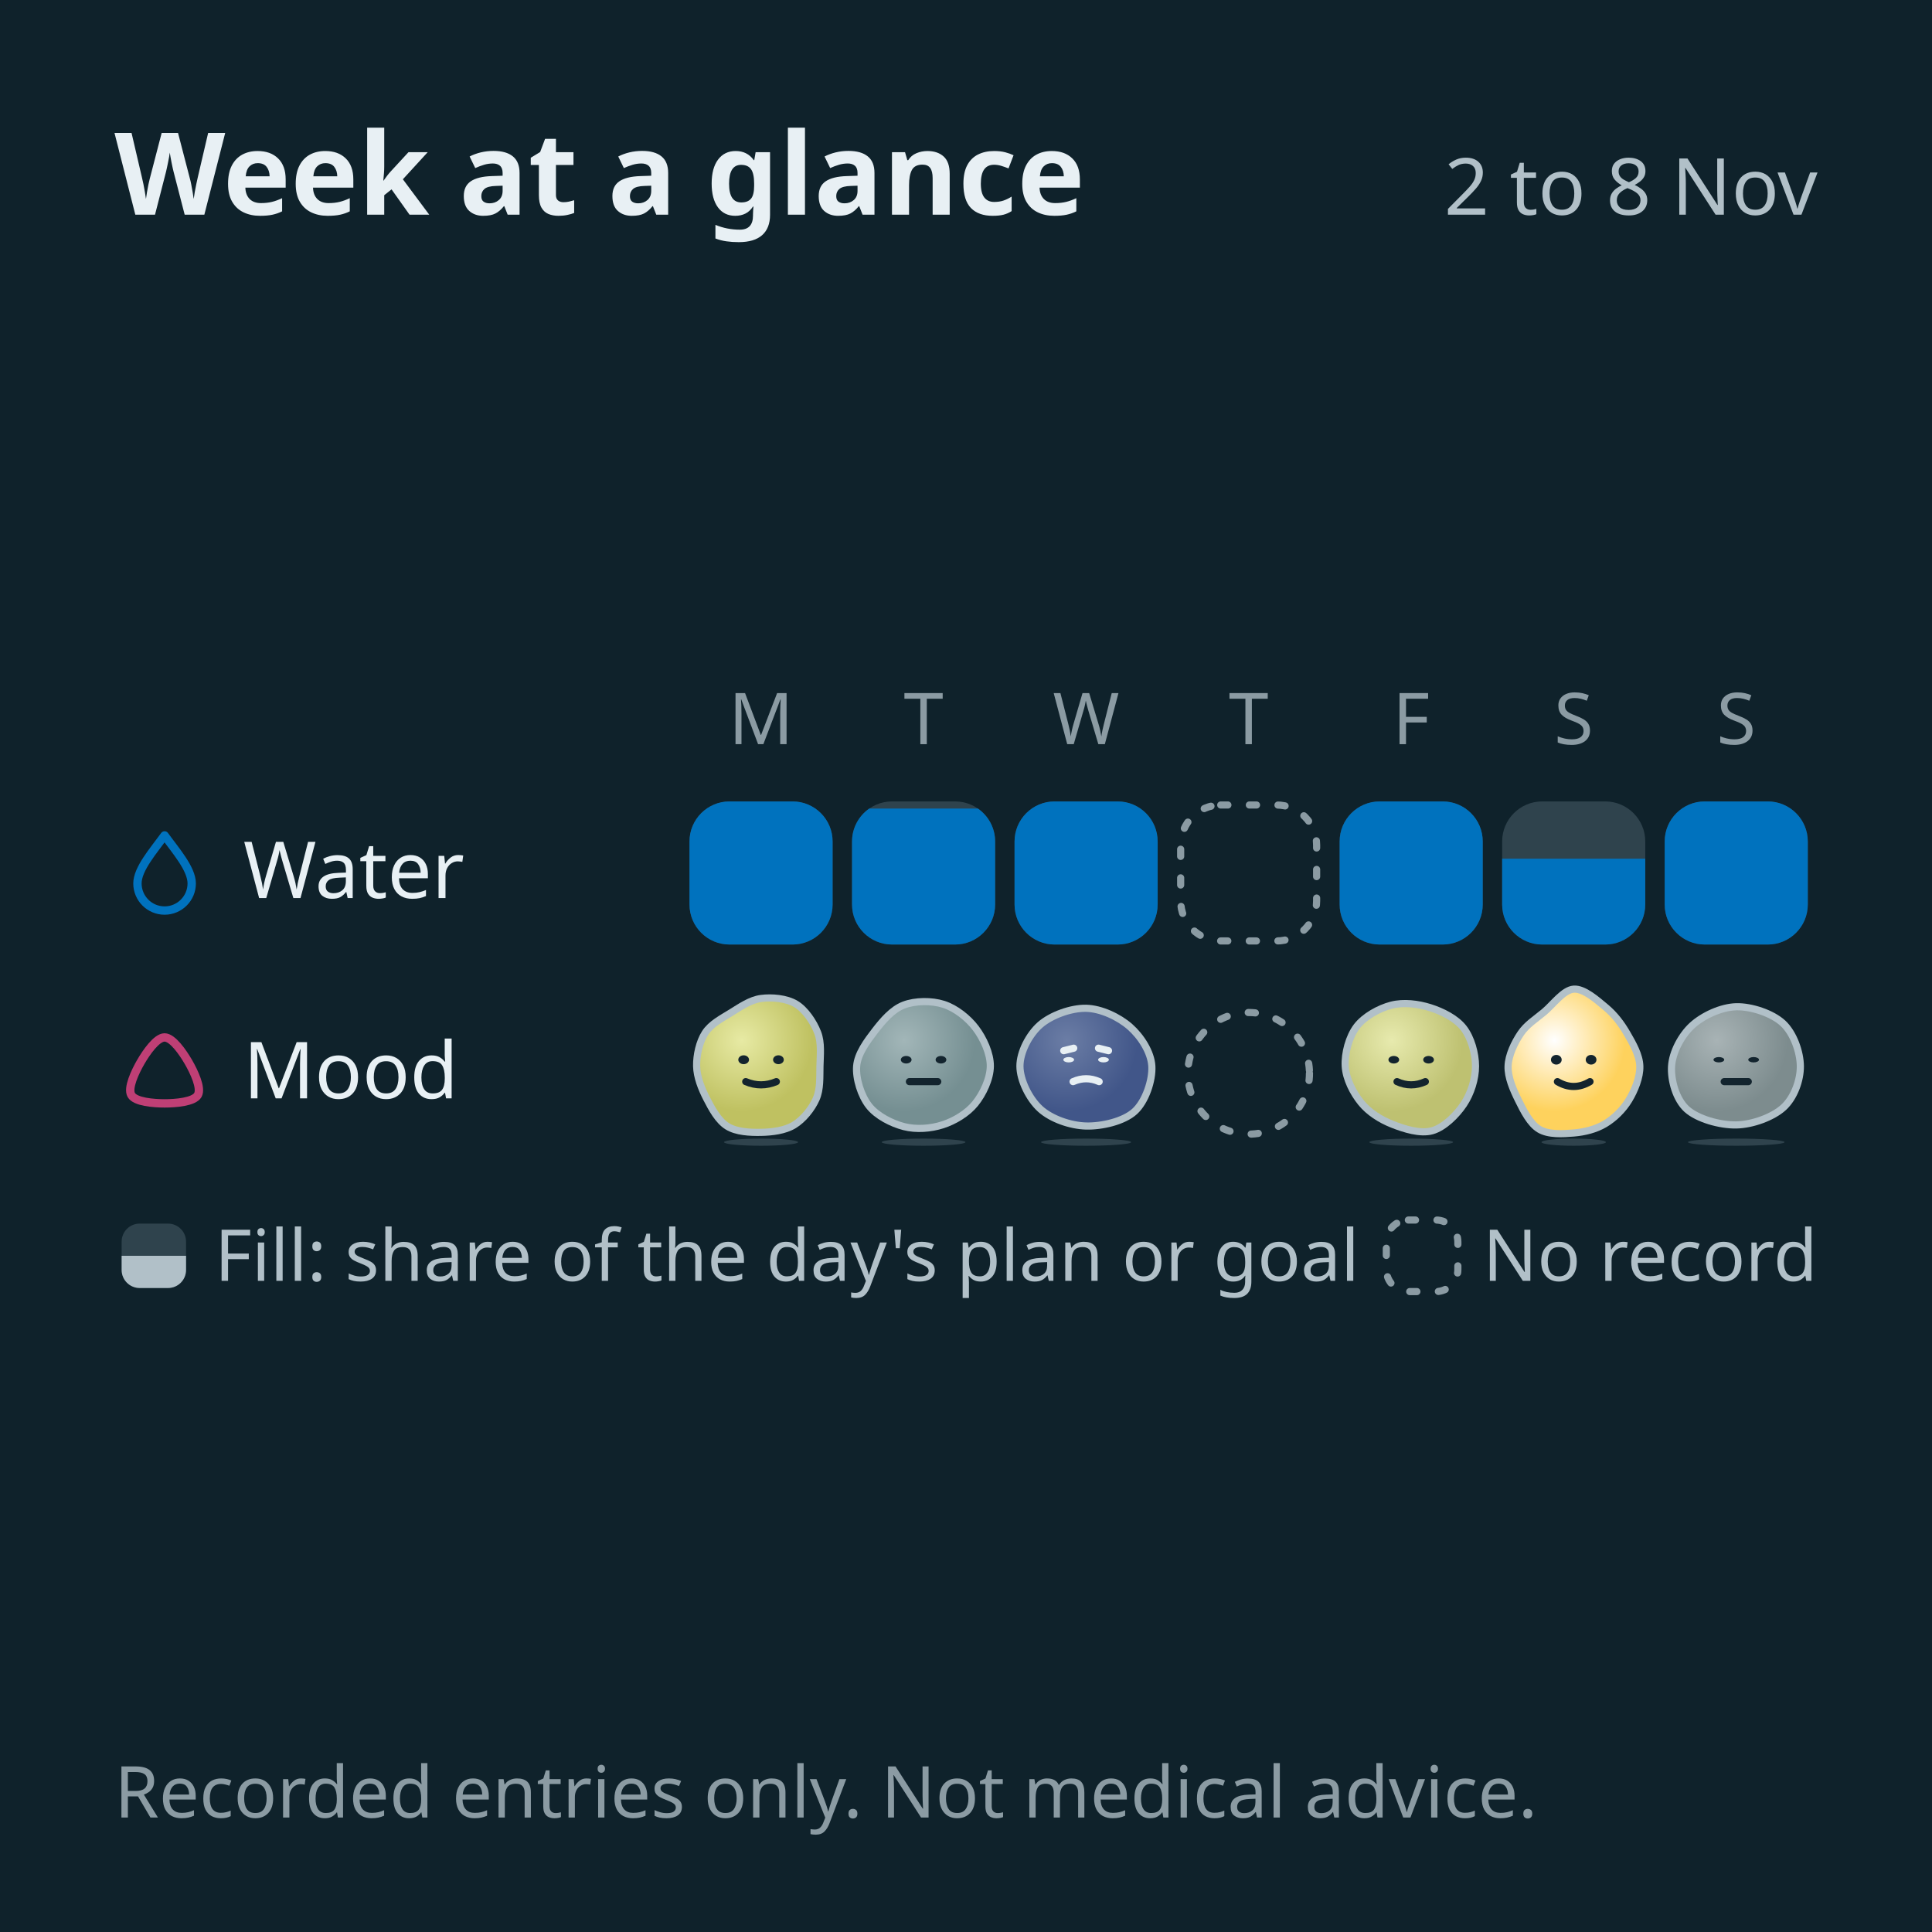
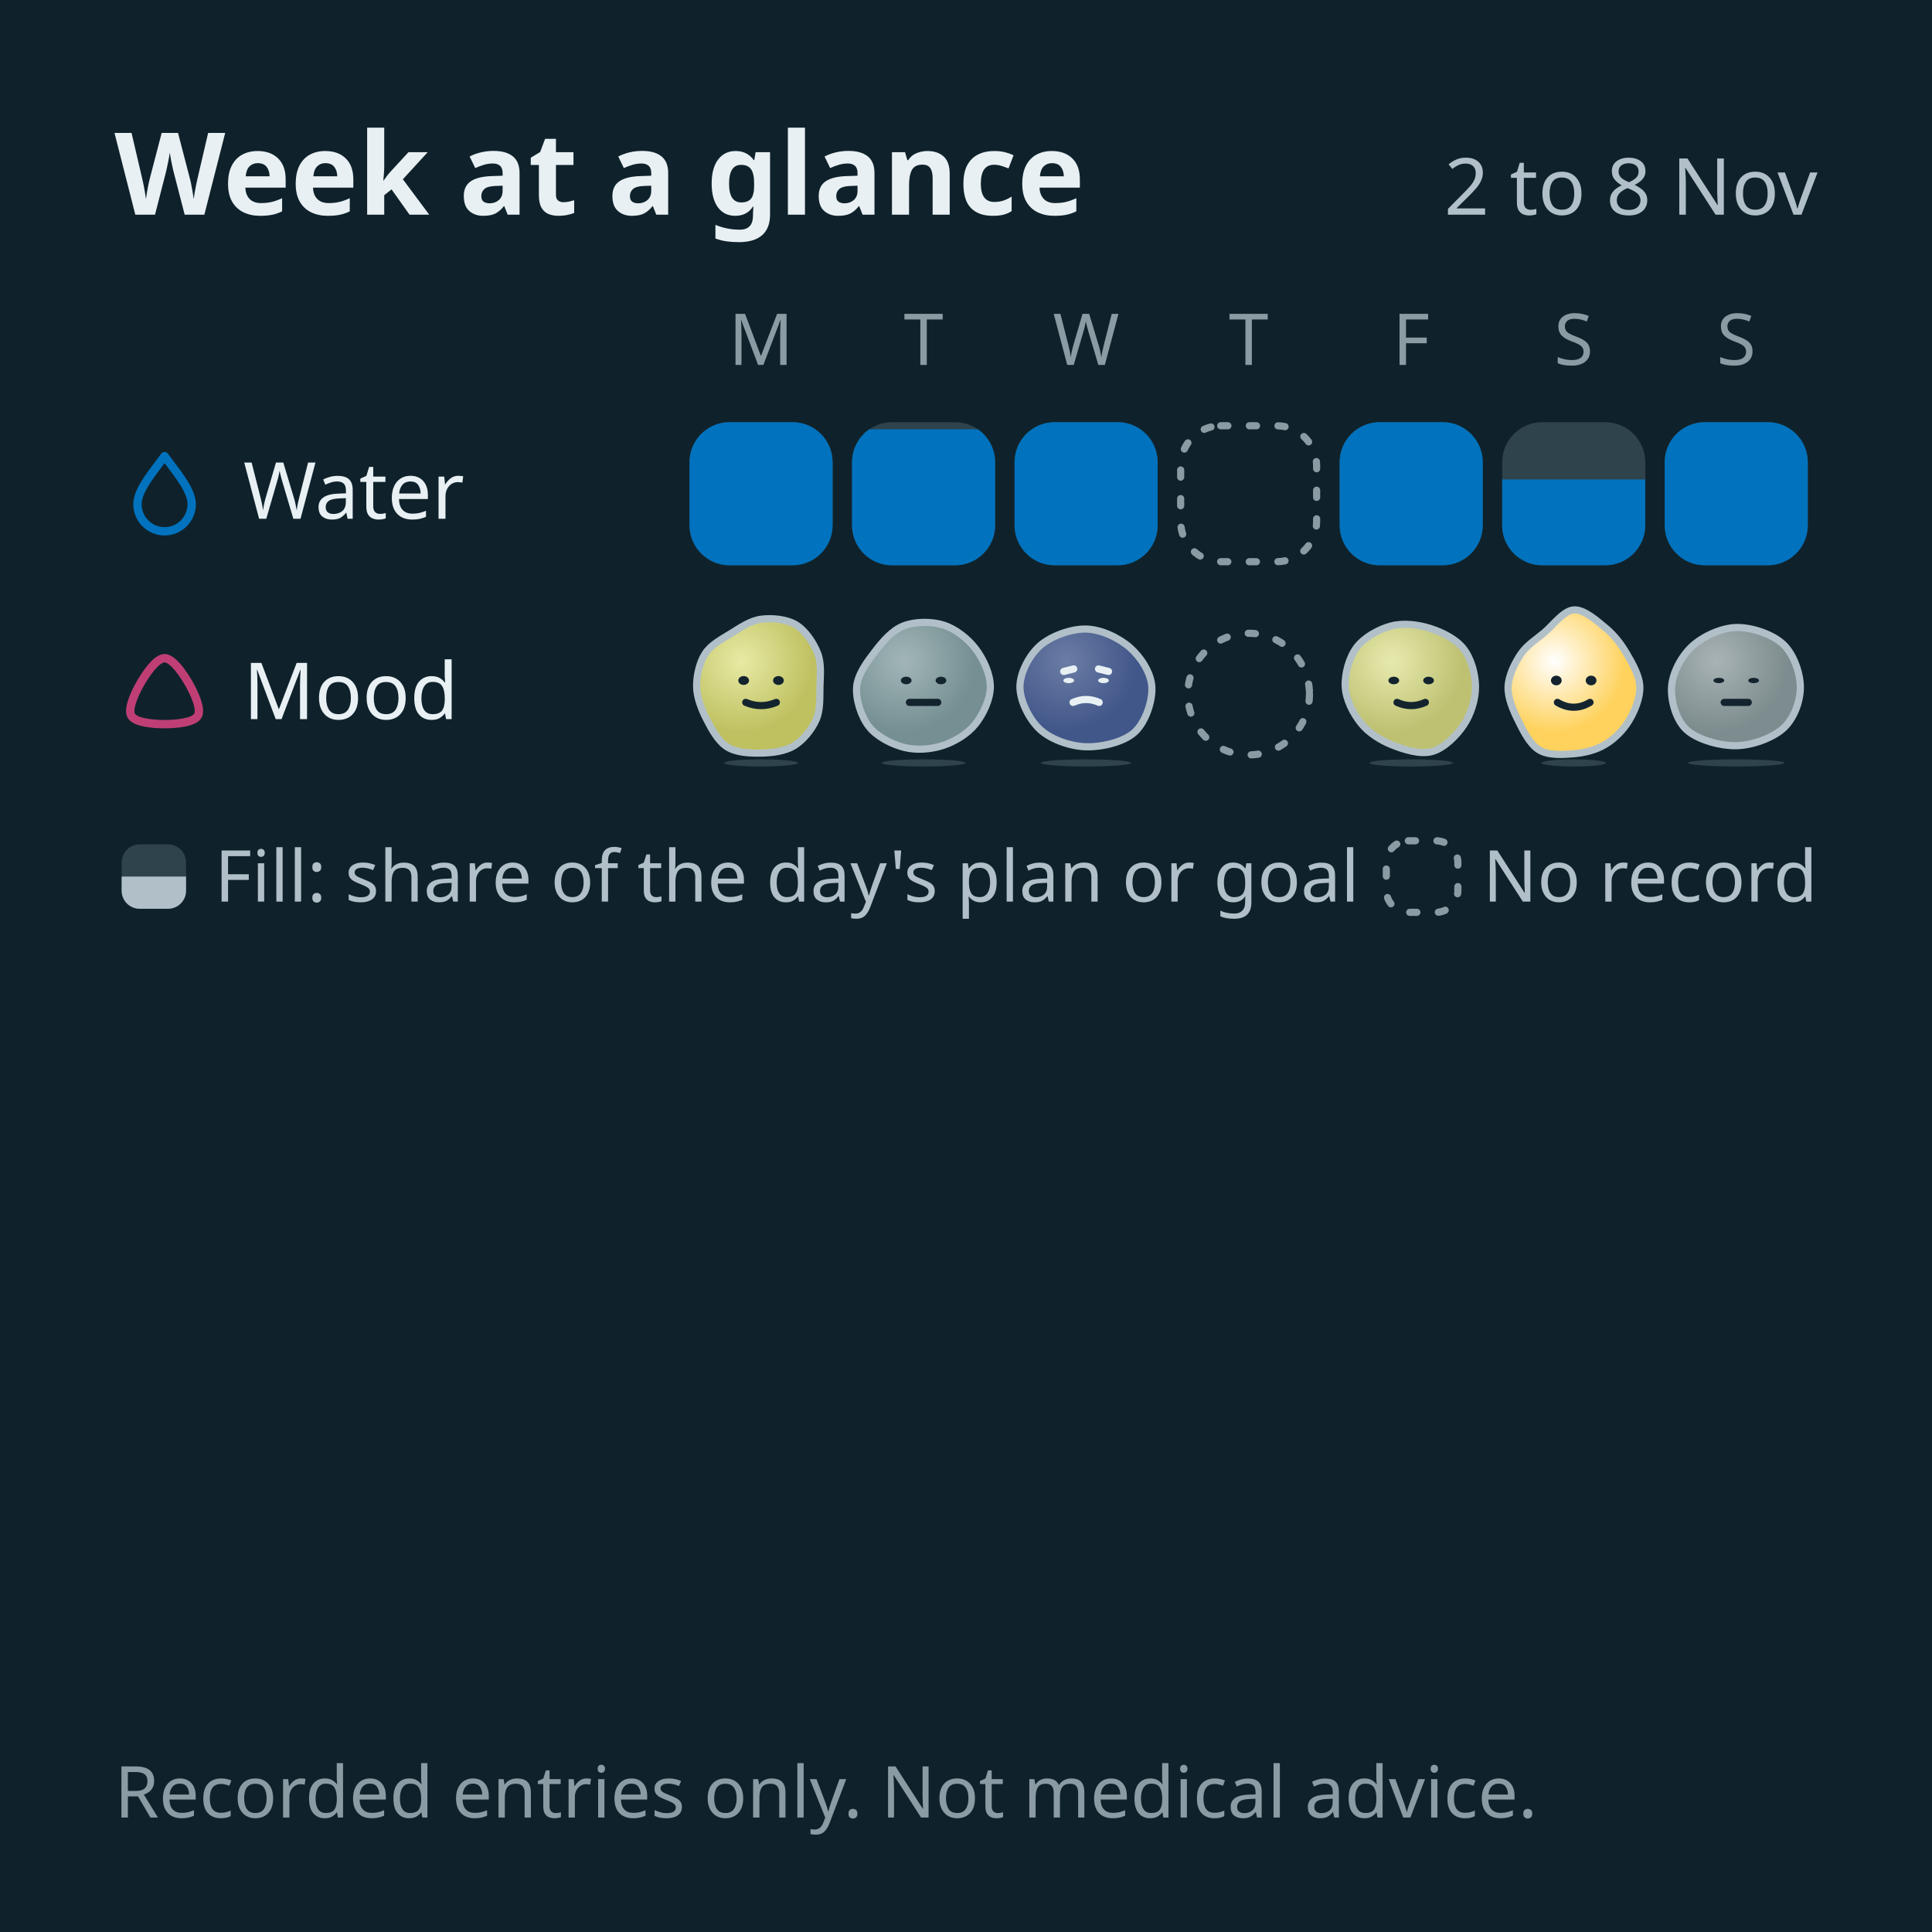
<svg xmlns="http://www.w3.org/2000/svg" width="1080" height="1080" viewBox="0 0 1080 1080">
  <defs>
-     <radialGradient id="g1" gradientUnits="userSpaceOnUse" cx="414.63" cy="581.6" r="39.6">
+     <radialGradient id="g1" gradientUnits="userSpaceOnUse" cx="414.63" cy="369.6" r="39.6">
      <stop offset="0" stop-color="#e7eaa4" />
      <stop offset="1" stop-color="#bfc161" />
    </radialGradient>
-     <radialGradient id="g2" gradientUnits="userSpaceOnUse" cx="505.49" cy="581.6" r="39.6">
+     <radialGradient id="g2" gradientUnits="userSpaceOnUse" cx="505.49" cy="369.6" r="39.6">
      <stop offset="0" stop-color="#a2b6b8" />
      <stop offset="1" stop-color="#758f92" />
    </radialGradient>
-     <radialGradient id="g3" gradientUnits="userSpaceOnUse" cx="596.34" cy="581.6" r="39.6">
+     <radialGradient id="g3" gradientUnits="userSpaceOnUse" cx="596.34" cy="369.6" r="39.6">
      <stop offset="0" stop-color="#6b7da5" />
      <stop offset="1" stop-color="#415689" />
    </radialGradient>
-     <radialGradient id="g4" gradientUnits="userSpaceOnUse" cx="778.06" cy="581.6" r="39.6">
+     <radialGradient id="g4" gradientUnits="userSpaceOnUse" cx="778.06" cy="369.6" r="39.6">
      <stop offset="0" stop-color="#e7eaae" />
      <stop offset="1" stop-color="#bec171" />
    </radialGradient>
-     <radialGradient id="g5" gradientUnits="userSpaceOnUse" cx="868.91" cy="581.6" r="39.6">
+     <radialGradient id="g5" gradientUnits="userSpaceOnUse" cx="868.91" cy="369.6" r="39.6">
      <stop offset="0" stop-color="#ffffff" />
      <stop offset="1" stop-color="#fed25d" />
    </radialGradient>
-     <radialGradient id="g6" gradientUnits="userSpaceOnUse" cx="959.77" cy="581.6" r="39.6">
+     <radialGradient id="g6" gradientUnits="userSpaceOnUse" cx="959.77" cy="369.6" r="39.6">
      <stop offset="0" stop-color="#a8b3b5" />
      <stop offset="1" stop-color="#7d8c8e" />
    </radialGradient>
  </defs>
  <rect width="1080" height="1080" fill="#0f222b" />
  <text x="64" y="120" font-family="Geologica" font-weight="600" font-size="64" fill="#e8f0f4">Week at a glance</text>
  <text x="1016" y="120" font-family="IBM Plex Sans" font-weight="500" font-size="44" fill="#b1c0c8" text-anchor="end">2 to 8 Nov</text>
-   <text x="425.43" y="416" font-family="IBM Plex Sans" font-weight="500" font-size="40" fill="#8b9ba3" text-anchor="middle">M</text>
-   <text x="516.29" y="416" font-family="IBM Plex Sans" font-weight="500" font-size="40" fill="#8b9ba3" text-anchor="middle">T</text>
-   <text x="607.14" y="416" font-family="IBM Plex Sans" font-weight="500" font-size="40" fill="#8b9ba3" text-anchor="middle">W</text>
-   <text x="698" y="416" font-family="IBM Plex Sans" font-weight="500" font-size="40" fill="#8b9ba3" text-anchor="middle">T</text>
-   <text x="788.86" y="416" font-family="IBM Plex Sans" font-weight="500" font-size="40" fill="#8b9ba3" text-anchor="middle">F</text>
-   <text x="879.71" y="416" font-family="IBM Plex Sans" font-weight="500" font-size="40" fill="#8b9ba3" text-anchor="middle">S</text>
-   <text x="970.57" y="416" font-family="IBM Plex Sans" font-weight="500" font-size="40" fill="#8b9ba3" text-anchor="middle">S</text>
+   <text x="425.43" y="204" font-family="IBM Plex Sans" font-weight="500" font-size="40" fill="#8b9ba3" text-anchor="middle">M</text>
+   <text x="516.29" y="204" font-family="IBM Plex Sans" font-weight="500" font-size="40" fill="#8b9ba3" text-anchor="middle">T</text>
+   <text x="607.14" y="204" font-family="IBM Plex Sans" font-weight="500" font-size="40" fill="#8b9ba3" text-anchor="middle">W</text>
+   <text x="698" y="204" font-family="IBM Plex Sans" font-weight="500" font-size="40" fill="#8b9ba3" text-anchor="middle">T</text>
+   <text x="788.86" y="204" font-family="IBM Plex Sans" font-weight="500" font-size="40" fill="#8b9ba3" text-anchor="middle">F</text>
+   <text x="879.71" y="204" font-family="IBM Plex Sans" font-weight="500" font-size="40" fill="#8b9ba3" text-anchor="middle">S</text>
+   <text x="970.57" y="204" font-family="IBM Plex Sans" font-weight="500" font-size="40" fill="#8b9ba3" text-anchor="middle">S</text>
  <g>
-     <path d="M92 467 C85.93 475.4 76.83 485.67 76.83 493.83 A15.17 15.17 0 0 0 107.17 493.83 C107.17 485.67 98.07 475.4 92 467 Z" fill="none" stroke="#0072be" stroke-width="4.67" stroke-linecap="round" stroke-linejoin="round" />
+     <path d="M92 255 C85.93 263.4 76.83 273.67 76.83 281.83 A15.17 15.17 0 0 0 107.17 281.83 C107.17 273.67 98.07 263.4 92 255 Z" fill="none" stroke="#0072be" stroke-width="4.67" stroke-linecap="round" stroke-linejoin="round" />
  </g>
-   <text x="136" y="502" font-family="IBM Plex Sans" font-weight="500" font-size="44" fill="#e8f0f4">Water</text>
+   <text x="136" y="290" font-family="IBM Plex Sans" font-weight="500" font-size="44" fill="#e8f0f4">Water</text>
  <g>
-     <rect x="385.43" y="448" width="80" height="80" rx="22.4" fill="#2f434d" />
-     <path d="M407.83 448 L443.03 448 A22.4 22.4 0 0 1 465.43 470.4 L465.43 505.6 A22.4 22.4 0 0 1 443.03 528 L407.83 528 A22.4 22.4 0 0 1 385.43 505.6 L385.43 470.4 A22.4 22.4 0 0 1 407.83 448 Z" fill="#0072be" />
+     <rect x="385.43" y="236" width="80" height="80" rx="22.4" fill="#2f434d" />
+     <path d="M407.83 236 L443.03 236 A22.4 22.4 0 0 1 465.43 258.4 L465.43 293.6 A22.4 22.4 0 0 1 443.03 316 L407.83 316 A22.4 22.4 0 0 1 385.43 293.6 L385.43 258.4 A22.4 22.4 0 0 1 407.83 236 Z" fill="#0072be" />
  </g>
  <g>
-     <rect x="476.29" y="448" width="80" height="80" rx="22.4" fill="#2f434d" />
-     <path d="M485.91 452 L546.66 452 A22.4 22.4 0 0 1 556.29 470.4 L556.29 505.6 A22.4 22.4 0 0 1 533.89 528 L498.69 528 A22.4 22.4 0 0 1 476.29 505.6 L476.29 470.4 A22.4 22.4 0 0 1 485.91 452 Z" fill="#0072be" />
+     <rect x="476.29" y="236" width="80" height="80" rx="22.4" fill="#2f434d" />
+     <path d="M485.91 240 L546.66 240 A22.4 22.4 0 0 1 556.29 258.4 L556.29 293.6 A22.4 22.4 0 0 1 533.89 316 L498.69 316 A22.4 22.4 0 0 1 476.29 293.6 L476.29 258.4 A22.4 22.4 0 0 1 485.91 240 Z" fill="#0072be" />
  </g>
  <g>
-     <rect x="567.14" y="448" width="80" height="80" rx="22.4" fill="#2f434d" />
-     <path d="M589.54 448 L624.74 448 A22.4 22.4 0 0 1 647.14 470.4 L647.14 505.6 A22.4 22.4 0 0 1 624.74 528 L589.54 528 A22.4 22.4 0 0 1 567.14 505.6 L567.14 470.4 A22.4 22.4 0 0 1 589.54 448 Z" fill="#0072be" />
+     <rect x="567.14" y="236" width="80" height="80" rx="22.4" fill="#2f434d" />
+     <path d="M589.54 236 L624.74 236 A22.4 22.4 0 0 1 647.14 258.4 L647.14 293.6 A22.4 22.4 0 0 1 624.74 316 L589.54 316 A22.4 22.4 0 0 1 567.14 293.6 L567.14 258.4 A22.4 22.4 0 0 1 589.54 236 Z" fill="#0072be" />
  </g>
  <g>
-     <rect x="660" y="450" width="76" height="76" rx="22.4" fill="none" stroke="#8b9ba3" stroke-width="4" stroke-linecap="round" stroke-linejoin="round" stroke-dasharray="4 12" />
+     <rect x="660" y="238" width="76" height="76" rx="22.4" fill="none" stroke="#8b9ba3" stroke-width="4" stroke-linecap="round" stroke-linejoin="round" stroke-dasharray="4 12" />
  </g>
  <g>
-     <rect x="748.86" y="448" width="80" height="80" rx="22.4" fill="#2f434d" />
-     <path d="M771.26 448 L806.46 448 A22.4 22.4 0 0 1 828.86 470.4 L828.86 505.6 A22.4 22.4 0 0 1 806.46 528 L771.26 528 A22.4 22.4 0 0 1 748.86 505.6 L748.86 470.4 A22.4 22.4 0 0 1 771.26 448 Z" fill="#0072be" />
+     <rect x="748.86" y="236" width="80" height="80" rx="22.4" fill="#2f434d" />
+     <path d="M771.26 236 L806.46 236 A22.4 22.4 0 0 1 828.86 258.4 L828.86 293.6 A22.4 22.4 0 0 1 806.46 316 L771.26 316 A22.4 22.4 0 0 1 748.86 293.6 L748.86 258.4 A22.4 22.4 0 0 1 771.26 236 Z" fill="#0072be" />
  </g>
  <g>
-     <rect x="839.71" y="448" width="80" height="80" rx="22.4" fill="#2f434d" />
-     <path d="M839.71 480 L919.71 480 L919.71 505.6 A22.4 22.4 0 0 1 897.31 528 L862.11 528 A22.4 22.4 0 0 1 839.71 505.6 Z" fill="#0072be" />
+     <rect x="839.71" y="236" width="80" height="80" rx="22.4" fill="#2f434d" />
+     <path d="M839.71 268 L919.71 268 L919.71 293.6 A22.4 22.4 0 0 1 897.31 316 L862.11 316 A22.4 22.4 0 0 1 839.71 293.6 Z" fill="#0072be" />
  </g>
  <g>
-     <rect x="930.57" y="448" width="80" height="80" rx="22.4" fill="#2f434d" />
-     <path d="M952.97 448 L988.17 448 A22.4 22.4 0 0 1 1010.57 470.4 L1010.57 505.6 A22.4 22.4 0 0 1 988.17 528 L952.97 528 A22.4 22.4 0 0 1 930.57 505.6 L930.57 470.4 A22.4 22.4 0 0 1 952.97 448 Z" fill="#0072be" />
+     <rect x="930.57" y="236" width="80" height="80" rx="22.4" fill="#2f434d" />
+     <path d="M952.97 236 L988.17 236 A22.4 22.4 0 0 1 1010.57 258.4 L1010.57 293.6 A22.4 22.4 0 0 1 988.17 316 L952.97 316 A22.4 22.4 0 0 1 930.57 293.6 L930.57 258.4 A22.4 22.4 0 0 1 952.97 236 Z" fill="#0072be" />
  </g>
  <g>
-     <path d="M92 579.93 C96.45 579.93 102.24 588.33 105.34 593.7 C108.44 599.07 112.81 608.28 110.59 612.13 C108.37 615.98 98.2 616.8 92 616.8 C85.8 616.8 75.63 615.98 73.41 612.13 C71.19 608.28 75.56 599.07 78.66 593.7 C81.76 588.33 87.55 579.93 92 579.93 Z" fill="none" stroke="#bf3f75" stroke-width="4.67" stroke-linecap="round" stroke-linejoin="round" />
+     <path d="M92 367.93 C96.45 367.93 102.24 376.33 105.34 381.7 C108.44 387.07 112.81 396.28 110.59 400.13 C108.37 403.98 98.2 404.8 92 404.8 C85.8 404.8 75.63 403.98 73.41 400.13 C71.19 396.28 75.56 387.07 78.66 381.7 C81.76 376.33 87.55 367.93 92 367.93 Z" fill="none" stroke="#bf3f75" stroke-width="4.67" stroke-linecap="round" stroke-linejoin="round" />
  </g>
-   <text x="136" y="614" font-family="IBM Plex Sans" font-weight="500" font-size="44" fill="#e8f0f4">Mood</text>
+   <text x="136" y="402" font-family="IBM Plex Sans" font-weight="500" font-size="44" fill="#e8f0f4">Mood</text>
  <g>
-     <ellipse cx="425.43" cy="638.48" rx="20.7" ry="2" fill="#2f434d" />
-     <path d="M458.36 596 C458.22 602.19 458.65 608.84 456.24 614.32 C453.82 619.8 449 625.79 443.87 628.9 C438.73 632.01 431.64 632.87 425.43 632.99 C419.21 633.11 411.66 632.76 406.59 629.61 C401.51 626.47 397.85 619.7 394.99 614.1 C392.13 608.5 389.56 602.11 389.42 596 C389.29 589.89 390.97 582.4 394.18 577.42 C397.38 572.43 403.45 569.29 408.66 566.08 C413.87 562.87 419.39 558.96 425.43 558.16 C431.47 557.35 439.64 558.07 444.91 561.24 C450.19 564.41 454.83 571.39 457.07 577.18 C459.32 582.97 458.49 589.81 458.36 596 Z" fill="url(#g1)" stroke="#b1c0c8" stroke-width="4" stroke-linecap="round" stroke-linejoin="round" />
-     <ellipse cx="415.71" cy="592.4" rx="3" ry="2.48" fill="#13242e" />
-     <ellipse cx="435.15" cy="592.4" rx="3" ry="2.48" fill="#13242e" />
-     <path d="M416.87 604.64 Q425.43 608.24 433.98 604.64" fill="none" stroke="#13242e" stroke-width="4" stroke-linecap="round" stroke-linejoin="round" />
+     <ellipse cx="425.43" cy="426.48" rx="20.7" ry="2" fill="#2f434d" />
+     <path d="M458.36 384 C458.22 390.19 458.65 396.84 456.24 402.32 C453.82 407.8 449 413.79 443.87 416.9 C438.73 420.01 431.64 420.87 425.43 420.99 C419.21 421.11 411.66 420.76 406.59 417.61 C401.51 414.47 397.85 407.7 394.99 402.1 C392.13 396.5 389.56 390.11 389.42 384 C389.29 377.89 390.97 370.4 394.18 365.42 C397.38 360.43 403.45 357.29 408.66 354.08 C413.87 350.87 419.39 346.96 425.43 346.16 C431.47 345.35 439.64 346.07 444.91 349.24 C450.19 352.41 454.83 359.39 457.07 365.18 C459.32 370.97 458.49 377.81 458.36 384 Z" fill="url(#g1)" stroke="#b1c0c8" stroke-width="4" stroke-linecap="round" stroke-linejoin="round" />
+     <ellipse cx="415.71" cy="380.4" rx="3" ry="2.48" fill="#13242e" />
+     <ellipse cx="435.15" cy="380.4" rx="3" ry="2.48" fill="#13242e" />
+     <path d="M416.87 392.64 Q425.43 396.24 433.98 392.64" fill="none" stroke="#13242e" stroke-width="4" stroke-linecap="round" stroke-linejoin="round" />
  </g>
  <g>
-     <ellipse cx="516.29" cy="638.48" rx="23.4" ry="2" fill="#2f434d" />
-     <path d="M553.6 596 C553.54 603.02 549.55 611.48 545.11 616.94 C540.66 622.4 533.57 626.64 526.94 628.78 C520.3 630.92 512.17 631.55 505.31 629.78 C498.45 628.01 490.17 623.81 485.76 618.18 C481.35 612.55 478.32 602.99 478.87 596 C479.43 589.01 484.72 581.94 489.1 576.25 C493.49 570.56 498.78 564.3 505.19 561.84 C511.59 559.37 520.8 559.28 527.52 561.44 C534.23 563.6 541.12 569.04 545.46 574.8 C549.81 580.56 553.66 588.98 553.6 596 Z" fill="url(#g2)" stroke="#b1c0c8" stroke-width="4" stroke-linecap="round" stroke-linejoin="round" />
-     <ellipse cx="506.57" cy="592.4" rx="3" ry="2.11" fill="#13242e" />
-     <ellipse cx="526.01" cy="592.4" rx="3" ry="2.11" fill="#13242e" />
-     <path d="M508.37 604.64 Q516.29 604.64 524.21 604.64" fill="none" stroke="#13242e" stroke-width="4" stroke-linecap="round" stroke-linejoin="round" />
+     <ellipse cx="516.29" cy="426.48" rx="23.4" ry="2" fill="#2f434d" />
+     <path d="M553.6 384 C553.54 391.02 549.55 399.48 545.11 404.94 C540.66 410.4 533.57 414.64 526.94 416.78 C520.3 418.92 512.17 419.55 505.31 417.78 C498.45 416.01 490.17 411.81 485.76 406.18 C481.35 400.55 478.32 390.99 478.87 384 C479.43 377.01 484.72 369.94 489.1 364.25 C493.49 358.56 498.78 352.3 505.19 349.84 C511.59 347.37 520.8 347.28 527.52 349.44 C534.23 351.6 541.12 357.04 545.46 362.8 C549.81 368.56 553.66 376.98 553.6 384 Z" fill="url(#g2)" stroke="#b1c0c8" stroke-width="4" stroke-linecap="round" stroke-linejoin="round" />
+     <ellipse cx="506.57" cy="380.4" rx="3" ry="2.11" fill="#13242e" />
+     <ellipse cx="526.01" cy="380.4" rx="3" ry="2.11" fill="#13242e" />
+     <path d="M508.37 392.64 Q516.29 392.64 524.21 392.64" fill="none" stroke="#13242e" stroke-width="4" stroke-linecap="round" stroke-linejoin="round" />
  </g>
  <g>
-     <ellipse cx="607.14" cy="638.48" rx="25.2" ry="2" fill="#2f434d" />
-     <path d="M643.89 596 C644.33 603.89 640.4 615.73 634.27 621.3 C628.15 626.88 615.93 629.68 607.14 629.45 C598.35 629.22 587.7 625.5 581.54 619.92 C575.37 614.34 570.17 603.84 570.15 596 C570.14 588.16 575.29 578.28 581.46 572.88 C587.62 567.49 598.78 563.46 607.14 563.64 C615.5 563.82 625.5 568.57 631.62 573.97 C637.75 579.36 643.45 588.11 643.89 596 Z" fill="url(#g3)" stroke="#b1c0c8" stroke-width="4" stroke-linecap="round" stroke-linejoin="round" />
-     <ellipse cx="597.42" cy="592.4" rx="3" ry="1.5" fill="#e8f0f4" />
-     <ellipse cx="616.86" cy="592.4" rx="3" ry="1.5" fill="#e8f0f4" />
-     <path d="M599.86 604.64 Q607.14 601.4 614.43 604.64" fill="none" stroke="#e8f0f4" stroke-width="4" stroke-linecap="round" stroke-linejoin="round" />
-     <line x1="594.63" y1="587.34" x2="600.22" y2="585.94" stroke="#e8f0f4" stroke-width="4" stroke-linecap="round" stroke-linejoin="round" />
-     <line x1="619.66" y1="587.34" x2="614.07" y2="585.94" stroke="#e8f0f4" stroke-width="4" stroke-linecap="round" stroke-linejoin="round" />
+     <ellipse cx="607.14" cy="426.48" rx="25.2" ry="2" fill="#2f434d" />
+     <path d="M643.89 384 C644.33 391.89 640.4 403.73 634.27 409.3 C628.15 414.88 615.93 417.68 607.14 417.45 C598.35 417.22 587.7 413.5 581.54 407.92 C575.37 402.34 570.17 391.84 570.15 384 C570.14 376.16 575.29 366.28 581.46 360.88 C587.62 355.49 598.78 351.46 607.14 351.64 C615.5 351.82 625.5 356.57 631.62 361.97 C637.75 367.36 643.45 376.11 643.89 384 Z" fill="url(#g3)" stroke="#b1c0c8" stroke-width="4" stroke-linecap="round" stroke-linejoin="round" />
+     <ellipse cx="597.42" cy="380.4" rx="3" ry="1.5" fill="#e8f0f4" />
+     <ellipse cx="616.86" cy="380.4" rx="3" ry="1.5" fill="#e8f0f4" />
+     <path d="M599.86 392.64 Q607.14 389.4 614.43 392.64" fill="none" stroke="#e8f0f4" stroke-width="4" stroke-linecap="round" stroke-linejoin="round" />
+     <line x1="594.63" y1="375.34" x2="600.22" y2="373.94" stroke="#e8f0f4" stroke-width="4" stroke-linecap="round" stroke-linejoin="round" />
+     <line x1="619.66" y1="375.34" x2="614.07" y2="373.94" stroke="#e8f0f4" stroke-width="4" stroke-linecap="round" stroke-linejoin="round" />
  </g>
  <g>
-     <circle cx="698" cy="600" r="34" fill="none" stroke="#8b9ba3" stroke-width="4" stroke-linecap="round" stroke-linejoin="round" stroke-dasharray="4 12" />
+     <circle cx="698" cy="388" r="34" fill="none" stroke="#8b9ba3" stroke-width="4" stroke-linecap="round" stroke-linejoin="round" stroke-dasharray="4 12" />
  </g>
  <g>
-     <ellipse cx="788.86" cy="638.48" rx="23.4" ry="2" fill="#2f434d" />
-     <path d="M824.82 596 C824.83 603.1 822.24 611.31 818.21 617.32 C814.17 623.34 807.24 630.24 800.59 632.1 C793.94 633.96 784.93 631.09 778.31 628.47 C771.68 625.85 765.22 621.77 760.84 616.36 C756.45 610.95 752.39 603.08 751.99 596 C751.58 588.92 754.09 579.55 758.39 573.87 C762.69 568.18 770.93 563.66 777.78 561.89 C784.62 560.13 792.75 561.15 799.49 563.29 C806.22 565.42 813.95 569.25 818.17 574.7 C822.4 580.15 824.82 588.9 824.82 596 Z" fill="url(#g4)" stroke="#b1c0c8" stroke-width="4" stroke-linecap="round" stroke-linejoin="round" />
-     <ellipse cx="779.14" cy="592.4" rx="3" ry="2.11" fill="#13242e" />
-     <ellipse cx="798.58" cy="592.4" rx="3" ry="2.11" fill="#13242e" />
-     <path d="M780.94 604.64 Q788.86 608.24 796.78 604.64" fill="none" stroke="#13242e" stroke-width="4" stroke-linecap="round" stroke-linejoin="round" />
+     <ellipse cx="788.86" cy="426.48" rx="23.4" ry="2" fill="#2f434d" />
+     <path d="M824.82 384 C824.83 391.1 822.24 399.31 818.21 405.32 C814.17 411.34 807.24 418.24 800.59 420.1 C793.94 421.96 784.93 419.09 778.31 416.47 C771.68 413.85 765.22 409.77 760.84 404.36 C756.45 398.95 752.39 391.08 751.99 384 C751.58 376.92 754.09 367.55 758.39 361.87 C762.69 356.18 770.93 351.66 777.78 349.89 C784.62 348.13 792.75 349.15 799.49 351.29 C806.22 353.42 813.95 357.25 818.17 362.7 C822.4 368.15 824.82 376.9 824.82 384 Z" fill="url(#g4)" stroke="#b1c0c8" stroke-width="4" stroke-linecap="round" stroke-linejoin="round" />
+     <ellipse cx="779.14" cy="380.4" rx="3" ry="2.11" fill="#13242e" />
+     <ellipse cx="798.58" cy="380.4" rx="3" ry="2.11" fill="#13242e" />
+     <path d="M780.94 392.64 Q788.86 396.24 796.78 392.64" fill="none" stroke="#13242e" stroke-width="4" stroke-linecap="round" stroke-linejoin="round" />
  </g>
  <g>
-     <ellipse cx="879.71" cy="638.48" rx="18" ry="2" fill="#2f434d" />
-     <path d="M916.67 596 C916.85 602.19 913.82 609.52 910.58 614.89 C907.35 620.26 902.4 625.12 897.25 628.2 C892.11 631.27 885.84 632.84 879.71 633.35 C873.59 633.87 865.65 634.36 860.49 631.29 C855.33 628.23 851.65 620.83 848.75 614.95 C845.84 609.07 842.82 602.19 843.03 596 C843.24 589.81 846.64 582.87 850.01 577.82 C853.37 572.77 858.25 569.83 863.2 565.69 C868.16 561.54 873.98 553.37 879.71 552.94 C885.45 552.51 892.66 558.98 897.63 563.12 C902.59 567.25 906.36 572.27 909.53 577.75 C912.71 583.23 916.5 589.81 916.67 596 Z" fill="url(#g5)" stroke="#b1c0c8" stroke-width="4" stroke-linecap="round" stroke-linejoin="round" />
-     <ellipse cx="869.99" cy="592.4" rx="3" ry="2.7" fill="#13242e" />
-     <ellipse cx="889.43" cy="592.4" rx="3" ry="2.7" fill="#13242e" />
-     <path d="M870.61 604.64 Q879.71 610.04 888.82 604.64" fill="none" stroke="#13242e" stroke-width="4" stroke-linecap="round" stroke-linejoin="round" />
+     <ellipse cx="879.71" cy="426.48" rx="18" ry="2" fill="#2f434d" />
+     <path d="M916.67 384 C916.85 390.19 913.82 397.52 910.58 402.89 C907.35 408.26 902.4 413.12 897.25 416.2 C892.11 419.27 885.84 420.84 879.71 421.35 C873.59 421.87 865.65 422.36 860.49 419.29 C855.33 416.23 851.65 408.83 848.75 402.95 C845.84 397.07 842.82 390.19 843.03 384 C843.24 377.81 846.64 370.87 850.01 365.82 C853.37 360.77 858.25 357.83 863.2 353.69 C868.16 349.54 873.98 341.37 879.71 340.94 C885.45 340.51 892.66 346.98 897.63 351.12 C902.59 355.25 906.36 360.27 909.53 365.75 C912.71 371.23 916.5 377.81 916.67 384 Z" fill="url(#g5)" stroke="#b1c0c8" stroke-width="4" stroke-linecap="round" stroke-linejoin="round" />
+     <ellipse cx="869.99" cy="380.4" rx="3" ry="2.7" fill="#13242e" />
+     <ellipse cx="889.43" cy="380.4" rx="3" ry="2.7" fill="#13242e" />
+     <path d="M870.61 392.64 Q879.71 398.04 888.82 392.64" fill="none" stroke="#13242e" stroke-width="4" stroke-linecap="round" stroke-linejoin="round" />
  </g>
  <g>
-     <ellipse cx="970.57" cy="638.48" rx="27" ry="2" fill="#2f434d" />
-     <path d="M1006.41 596 C1006.47 603.84 1002.98 613.56 997.01 619.04 C991.04 624.52 979.59 628.69 970.57 628.85 C961.56 629.02 948.95 625.52 942.92 620.04 C936.9 614.57 933.93 603.79 934.42 596 C934.91 588.21 939.86 578.82 945.88 573.29 C951.91 567.75 962.11 563 970.57 562.78 C979.04 562.57 990.69 566.46 996.66 572 C1002.64 577.53 1006.35 588.16 1006.41 596 Z" fill="url(#g6)" stroke="#b1c0c8" stroke-width="4" stroke-linecap="round" stroke-linejoin="round" />
-     <ellipse cx="960.85" cy="592.4" rx="3" ry="1.5" fill="#13242e" />
-     <ellipse cx="980.29" cy="592.4" rx="3" ry="1.5" fill="#13242e" />
-     <path d="M963.84 604.64 Q970.57 604.64 977.3 604.64" fill="none" stroke="#13242e" stroke-width="4" stroke-linecap="round" stroke-linejoin="round" />
+     <ellipse cx="970.57" cy="426.48" rx="27" ry="2" fill="#2f434d" />
+     <path d="M1006.41 384 C1006.47 391.84 1002.98 401.56 997.01 407.04 C991.04 412.52 979.59 416.69 970.57 416.85 C961.56 417.02 948.95 413.52 942.92 408.04 C936.9 402.57 933.93 391.79 934.42 384 C934.91 376.21 939.86 366.82 945.88 361.29 C951.91 355.75 962.11 351 970.57 350.78 C979.04 350.57 990.69 354.46 996.66 360 C1002.64 365.53 1006.35 376.16 1006.41 384 Z" fill="url(#g6)" stroke="#b1c0c8" stroke-width="4" stroke-linecap="round" stroke-linejoin="round" />
+     <ellipse cx="960.85" cy="380.4" rx="3" ry="1.5" fill="#13242e" />
+     <ellipse cx="980.29" cy="380.4" rx="3" ry="1.5" fill="#13242e" />
+     <path d="M963.84 392.64 Q970.57 392.64 977.3 392.64" fill="none" stroke="#13242e" stroke-width="4" stroke-linecap="round" stroke-linejoin="round" />
  </g>
  <g>
-     <rect x="68" y="684" width="36" height="36" rx="10.08" fill="#2f434d" />
-     <path d="M68 702 L104 702 L104 709.92 A10.08 10.08 0 0 1 93.92 720 L78.08 720 A10.08 10.08 0 0 1 68 709.92 Z" fill="#b1c0c8" />
+     <rect x="68" y="472" width="36" height="36" rx="10.08" fill="#2f434d" />
+     <path d="M68 490 L104 490 L104 497.92 A10.08 10.08 0 0 1 93.92 508 L78.08 508 A10.08 10.08 0 0 1 68 497.92 Z" fill="#b1c0c8" />
  </g>
-   <text x="120" y="716" font-family="IBM Plex Sans" font-weight="500" font-size="40" fill="#b1c0c8">Fill: share of the day's plan or goal</text>
+   <text x="120" y="504" font-family="IBM Plex Sans" font-weight="500" font-size="40" fill="#b1c0c8">Fill: share of the day's plan or goal</text>
  <g>
-     <rect x="774.96" y="682" width="40" height="40" rx="12.32" fill="none" stroke="#8b9ba3" stroke-width="4" stroke-linecap="round" stroke-linejoin="round" stroke-dasharray="4 12" />
+     <rect x="774.96" y="470" width="40" height="40" rx="12.32" fill="none" stroke="#8b9ba3" stroke-width="4" stroke-linecap="round" stroke-linejoin="round" stroke-dasharray="4 12" />
  </g>
-   <text x="828.96" y="716" font-family="IBM Plex Sans" font-weight="500" font-size="40" fill="#b1c0c8">No record</text>
+   <text x="828.96" y="504" font-family="IBM Plex Sans" font-weight="500" font-size="40" fill="#b1c0c8">No record</text>
  <text x="64" y="1016" font-family="IBM Plex Sans" font-weight="500" font-size="40" fill="#8b9ba3">Recorded entries only. Not medical advice.</text>
</svg>
